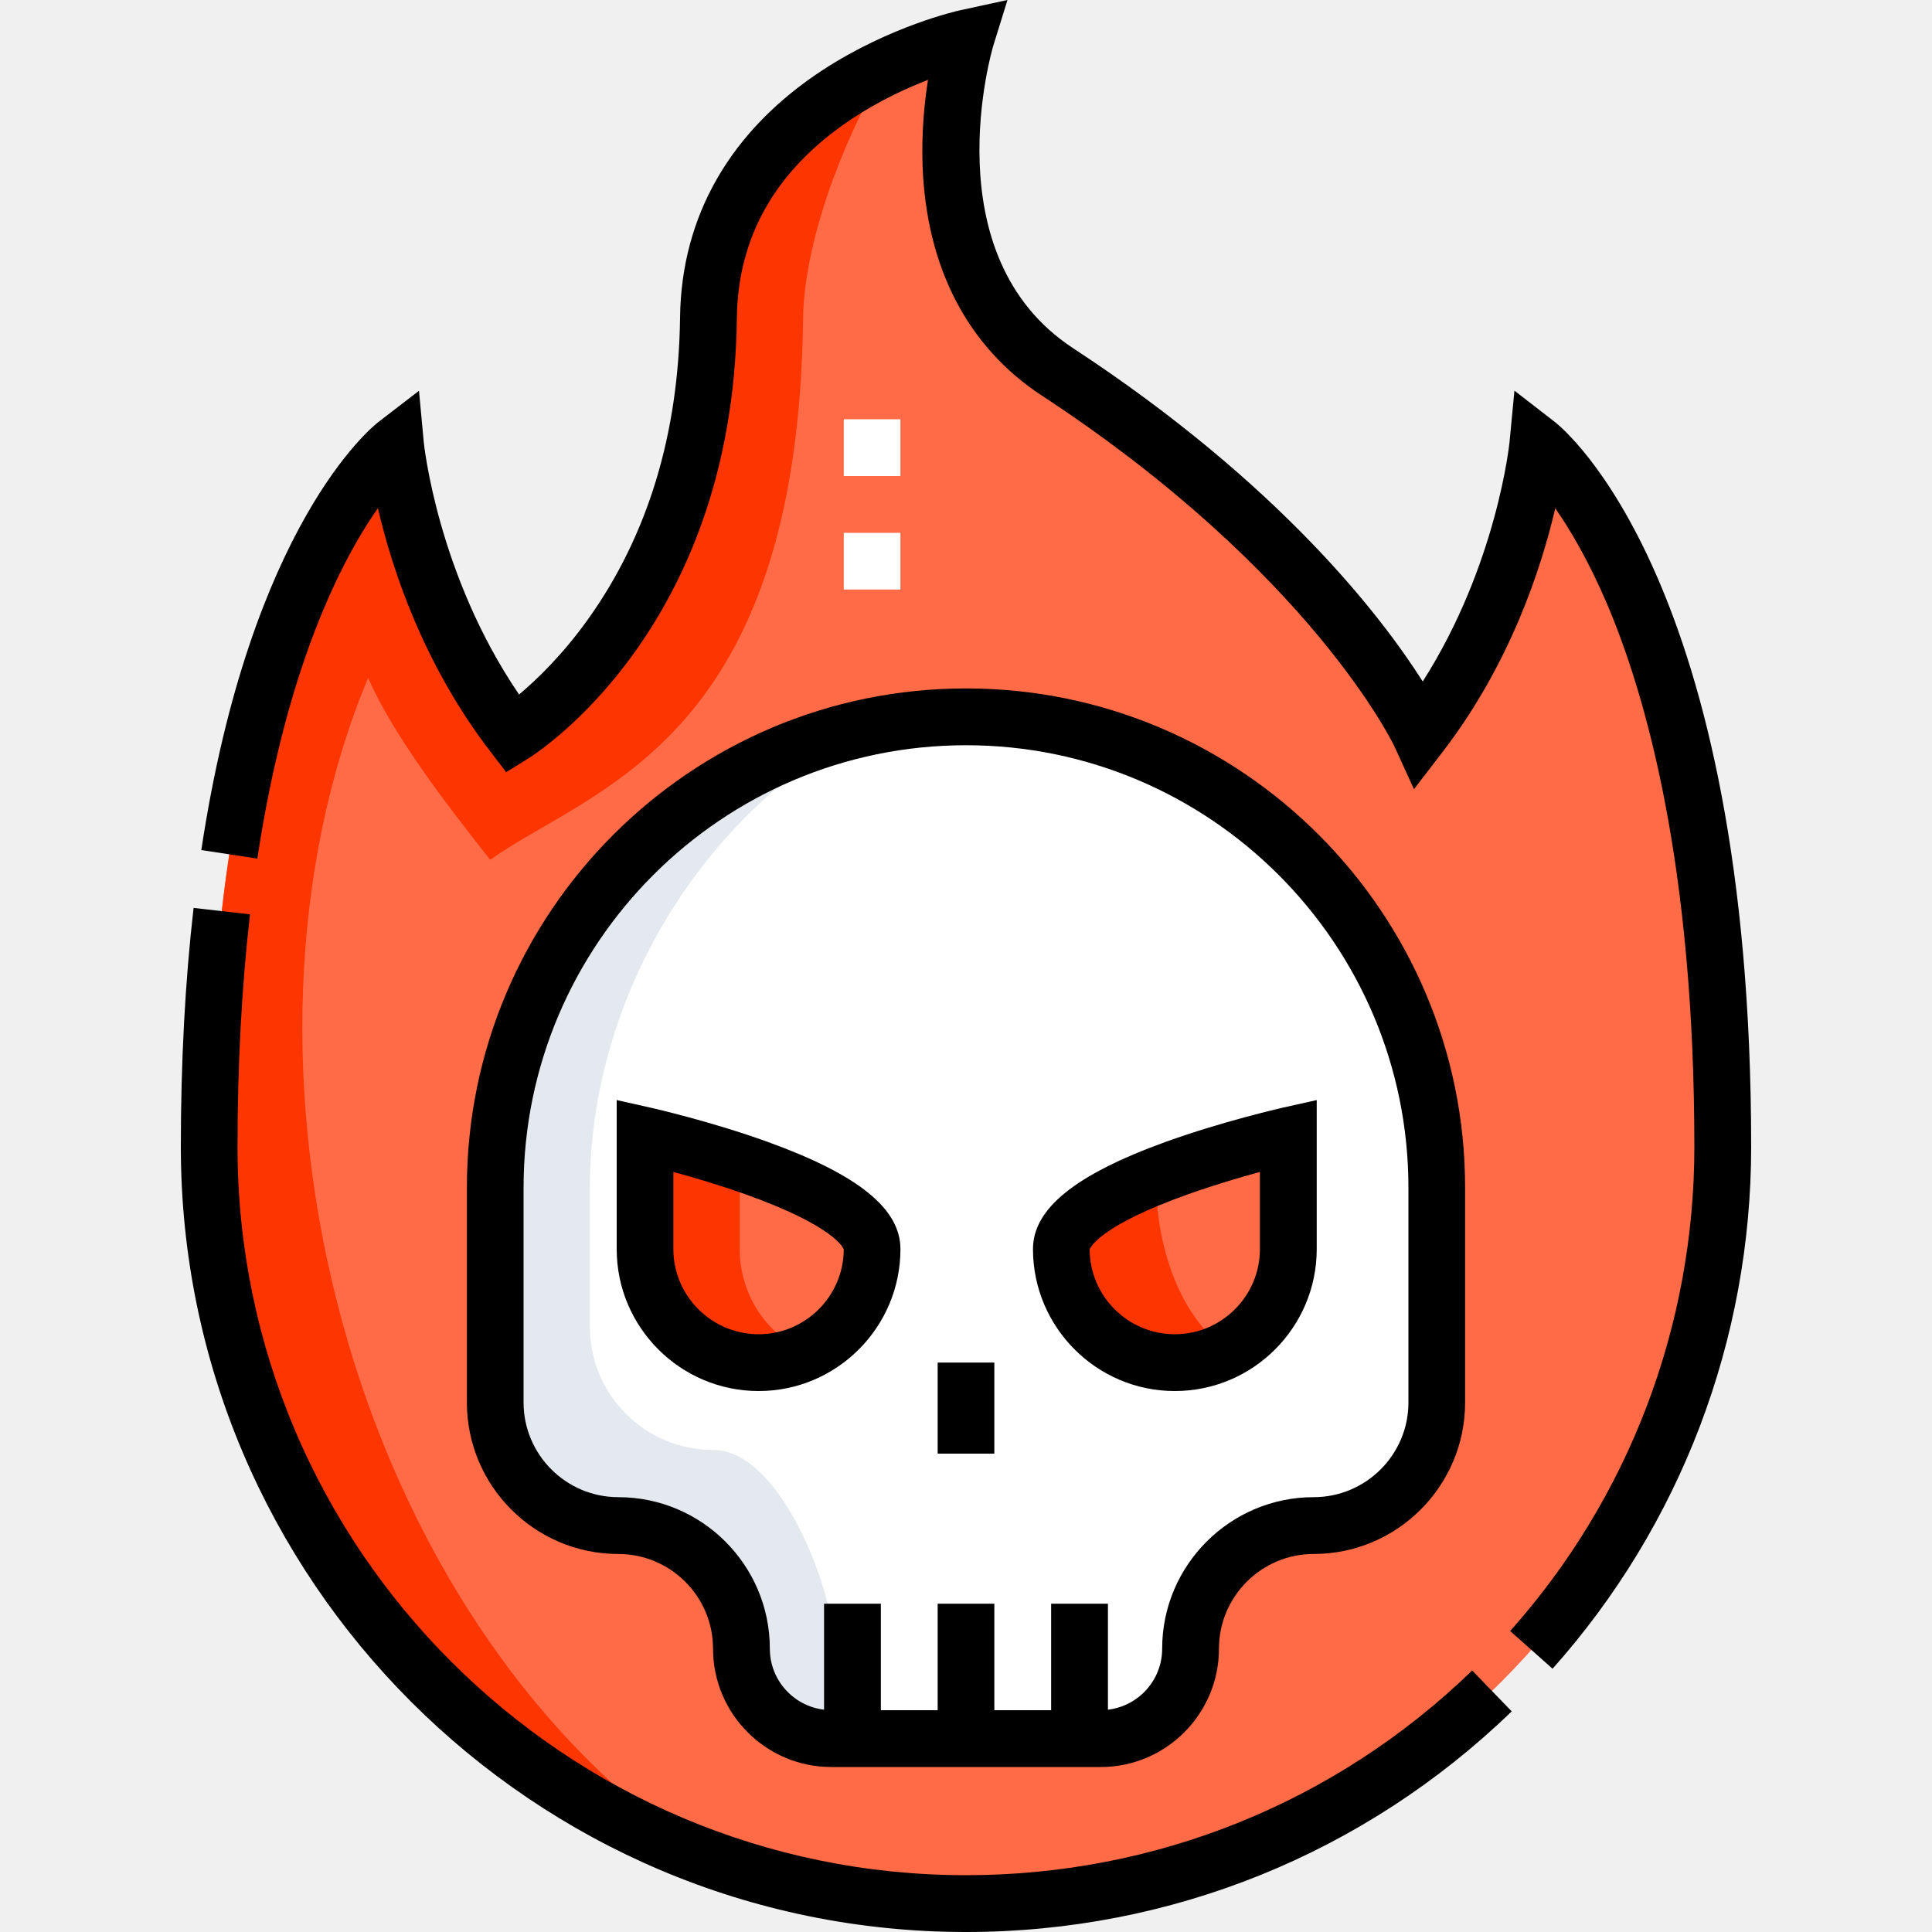
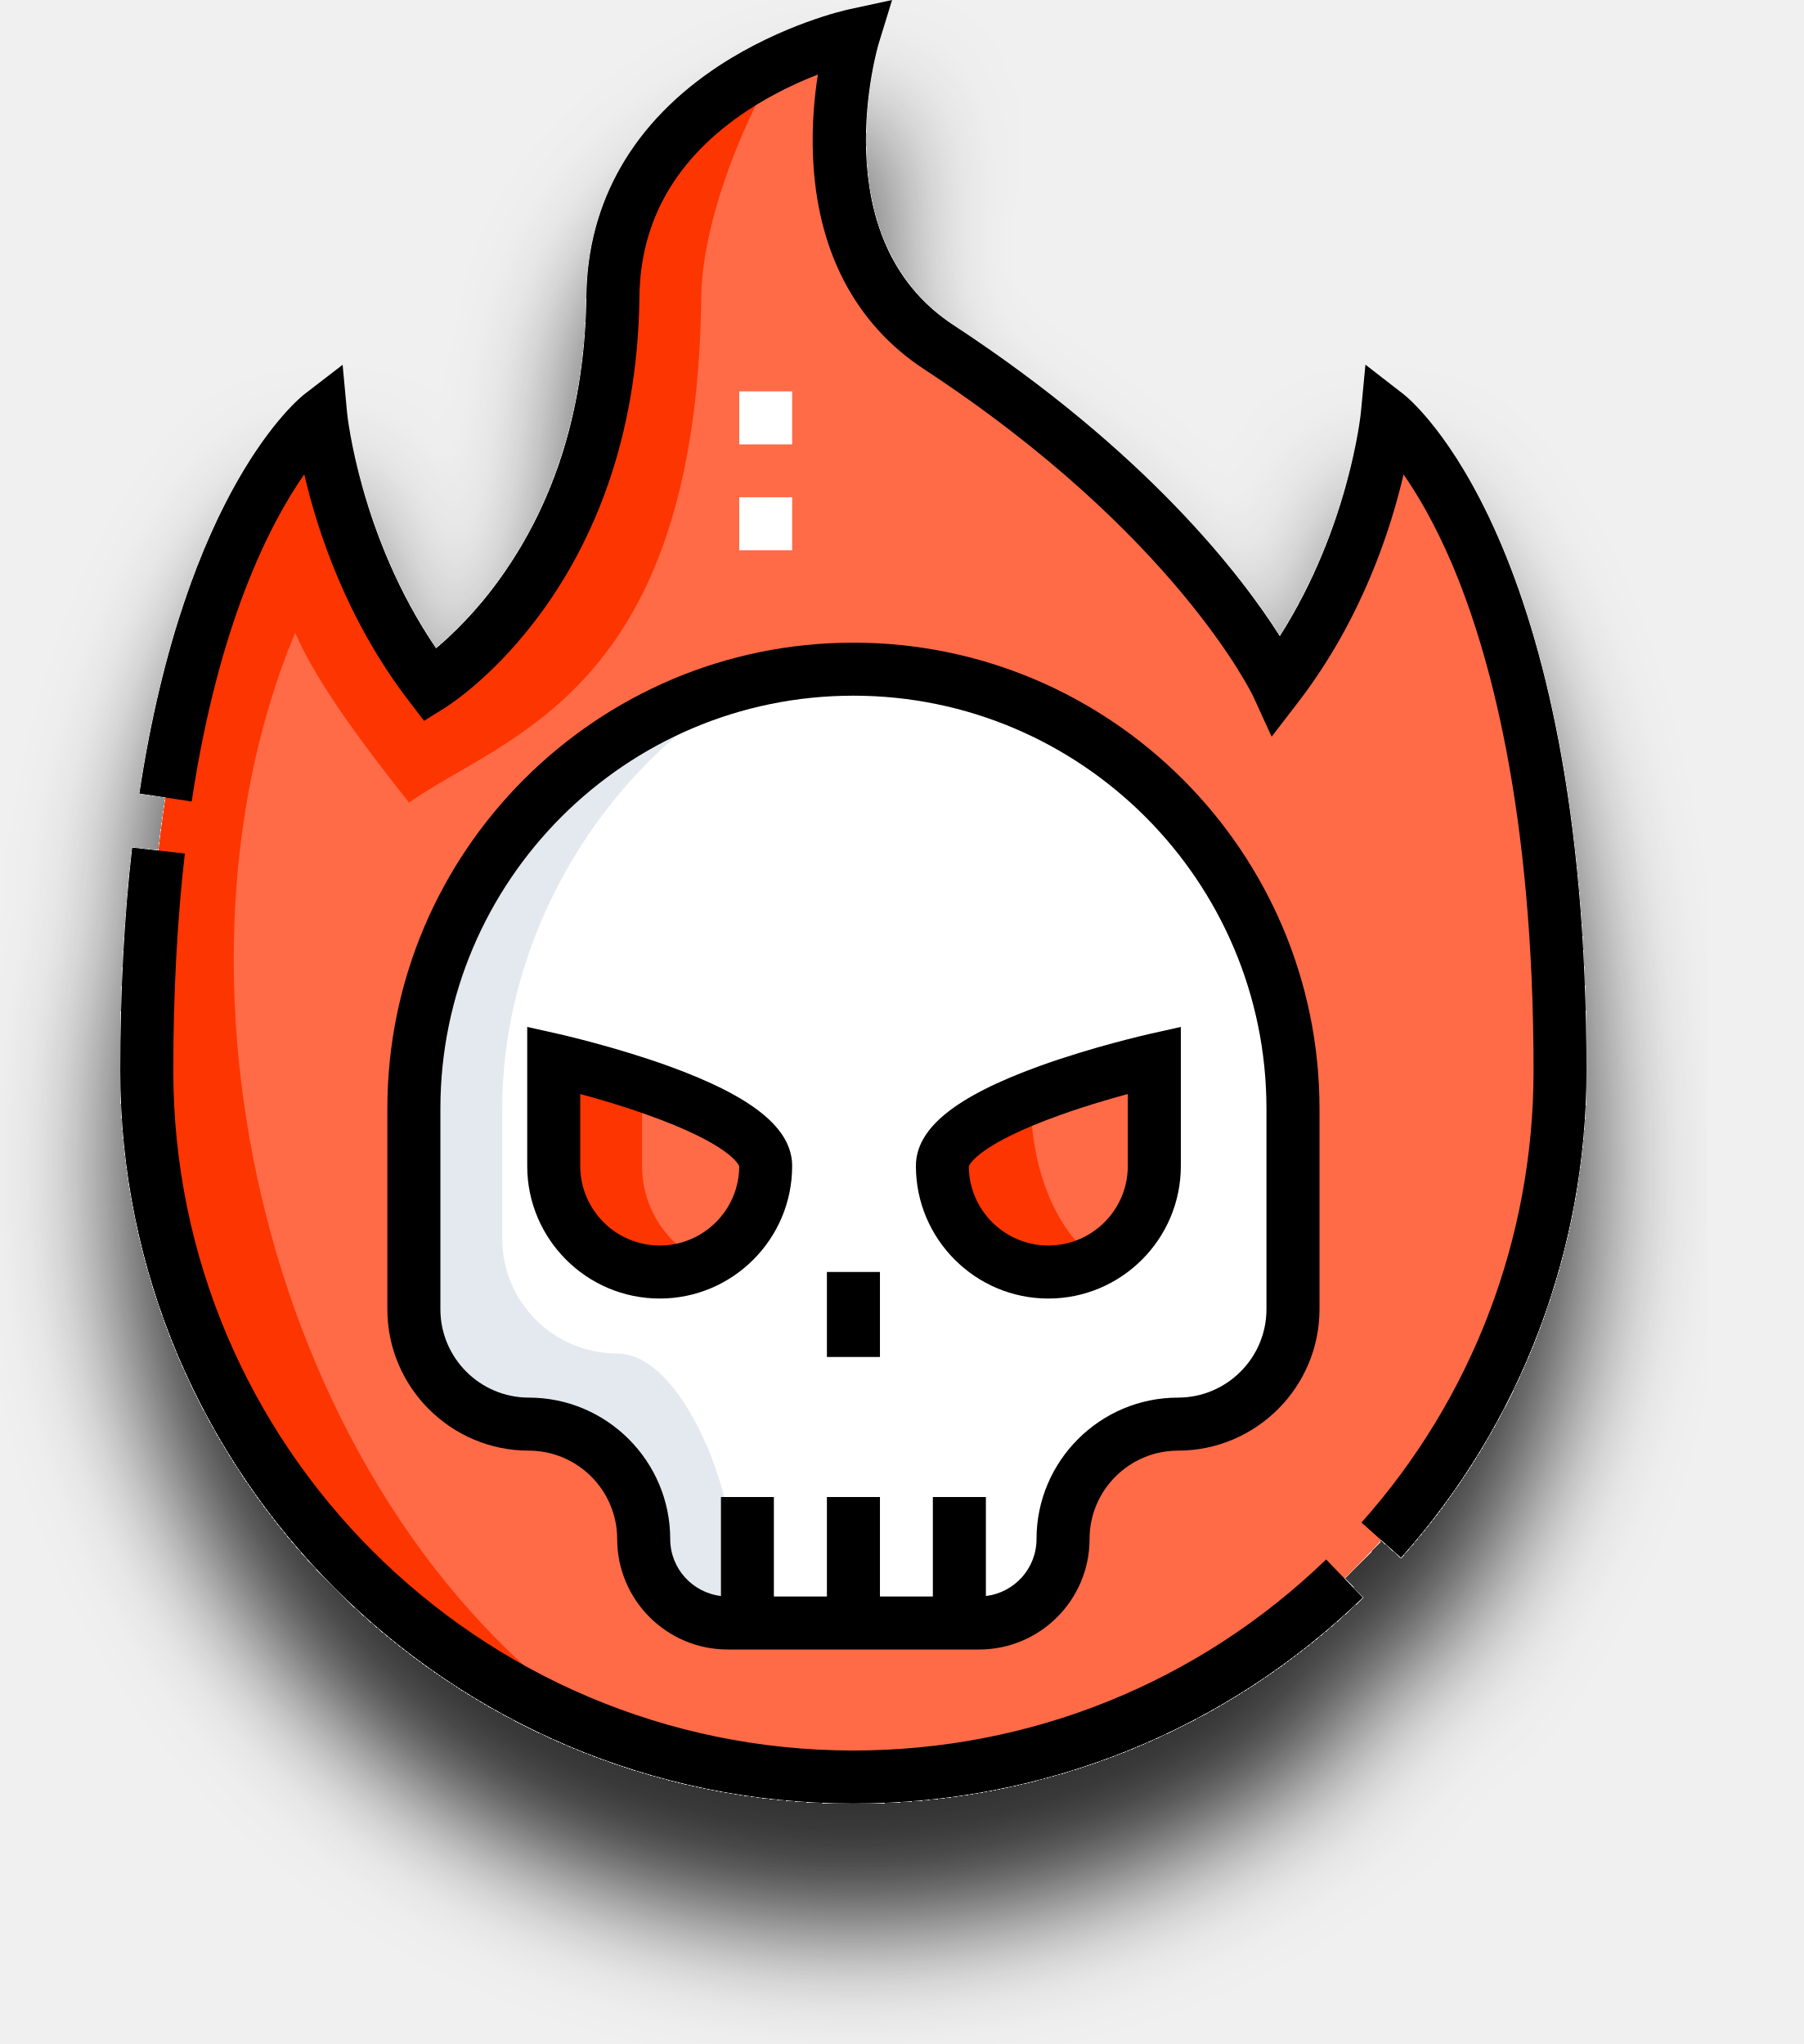
- <svg xmlns="http://www.w3.org/2000/svg" width="15" height="15" viewBox="0 0 15 15" fill="none">
-   <g clip-path="url(#clip0_7428_16344)">
-     <path d="M11.026 5.702C11.826 4.662 11.939 3.452 11.939 3.452C11.939 3.452 13.376 4.567 13.376 8.904C13.376 12.149 10.745 14.78 7.5 14.78C4.255 14.78 1.624 12.149 1.624 8.904C1.624 4.567 3.071 3.452 3.071 3.452C3.071 3.452 3.184 4.662 3.984 5.702C3.984 5.702 5.473 4.785 5.5 2.467C5.521 0.727 7.5 0.296 7.5 0.296C7.5 0.296 6.953 2.062 8.211 2.887C10.392 4.318 11.026 5.702 11.026 5.702Z" fill="#FF6A47" />
-     <path d="M7.5 5.566C5.481 5.566 3.845 7.202 3.845 9.221V10.889C3.845 11.417 4.273 11.845 4.801 11.845C5.329 11.845 5.756 12.273 5.756 12.8C5.756 13.186 6.069 13.498 6.454 13.498H8.546C8.931 13.498 9.244 13.186 9.244 12.8C9.244 12.273 9.671 11.845 10.199 11.845C10.727 11.845 11.155 11.417 11.155 10.889V9.221C11.155 7.202 9.519 5.566 7.5 5.566Z" fill="white" />
-     <path d="M6.771 9.698C6.771 10.185 6.376 10.579 5.89 10.579C5.403 10.579 5.008 10.185 5.008 9.698C5.008 9.211 5.008 8.817 5.008 8.817C5.008 8.817 6.771 9.211 6.771 9.698Z" fill="#FF6A47" />
-     <path d="M8.24 9.698C8.24 10.185 8.634 10.579 9.121 10.579C9.608 10.579 10.003 10.185 10.003 9.698C10.003 9.211 10.003 8.817 10.003 8.817C10.003 8.817 8.24 9.211 8.24 9.698Z" fill="#FF6A47" />
-     <path d="M2.858 5.263C3.058 5.719 3.481 6.263 3.805 6.675C4.61 6.109 6.194 5.761 6.235 2.476C6.242 1.887 6.536 1.101 6.878 0.521C6.296 0.799 5.513 1.376 5.5 2.467C5.473 4.785 3.983 5.702 3.983 5.702C3.183 4.662 3.07 3.452 3.07 3.452C3.07 3.452 1.624 4.567 1.624 8.904C1.624 11.449 3.242 13.616 5.506 14.432C2.677 12.583 1.622 8.225 2.858 5.263Z" fill="#FD3501" />
-     <path d="M5.743 9.698V9.024C5.356 8.894 5.008 8.816 5.008 8.816C5.008 8.816 5.008 9.211 5.008 9.698C5.008 10.185 5.403 10.579 5.89 10.579C6.021 10.579 6.145 10.55 6.257 10.499C5.953 10.36 5.743 10.053 5.743 9.698Z" fill="#FD3501" />
-     <path d="M8.974 9.144C8.974 9.139 8.975 9.135 8.975 9.13C8.588 9.283 8.24 9.481 8.24 9.698C8.24 10.184 8.634 10.579 9.121 10.579C9.269 10.579 9.409 10.543 9.531 10.478C9.205 10.268 8.974 9.75 8.974 9.144Z" fill="#FD3501" />
-     <path d="M6.491 12.888C6.491 12.361 6.063 11.257 5.535 11.257C5.007 11.257 4.58 10.829 4.58 10.301V9.221C4.58 7.74 5.46 6.307 6.727 5.648C5.08 6.003 3.845 7.468 3.845 9.221V10.889C3.845 11.417 4.273 11.845 4.801 11.845C5.329 11.845 5.756 12.273 5.756 12.8C5.756 13.186 6.069 13.498 6.454 13.498H6.849C6.636 13.379 6.491 13.151 6.491 12.888Z" fill="#E3E9EE" />
-     <path d="M6.551 3.255H6.991V3.696H6.551V3.255Z" fill="white" />
-     <path d="M6.551 4.137H6.991V4.577H6.551V4.137Z" fill="white" />
-     <path d="M7.5 14.559C4.382 14.559 1.844 12.022 1.844 8.904C1.844 8.263 1.877 7.656 1.941 7.099L1.503 7.049C1.437 7.622 1.404 8.246 1.404 8.904C1.404 12.265 4.139 15 7.5 15C9.09 15 10.594 14.392 11.737 13.287L11.43 12.97C10.371 13.995 8.975 14.559 7.5 14.559Z" fill="black" />
-     <path d="M12.074 3.278L11.758 3.033L11.72 3.432C11.719 3.442 11.622 4.388 11.046 5.291C10.726 4.787 9.94 3.758 8.331 2.703C7.23 1.981 7.706 0.377 7.71 0.361L7.822 0L7.453 0.08C7.431 0.085 6.913 0.201 6.387 0.544C5.672 1.012 5.289 1.676 5.28 2.465C5.269 3.37 5.029 4.159 4.566 4.807C4.366 5.087 4.165 5.279 4.03 5.392C3.395 4.46 3.291 3.443 3.29 3.432L3.253 3.034L2.936 3.278C2.896 3.309 1.945 4.067 1.563 6.6L1.998 6.666C2.224 5.171 2.653 4.347 2.934 3.945C3.043 4.414 3.285 5.156 3.809 5.837L3.93 5.995L4.099 5.89C4.164 5.85 5.692 4.881 5.721 2.47C5.728 1.83 6.03 1.309 6.618 0.92C6.826 0.782 7.037 0.685 7.205 0.62C7.176 0.803 7.154 1.036 7.163 1.29C7.193 2.078 7.513 2.694 8.09 3.072C10.182 4.444 10.82 5.782 10.826 5.794L10.978 6.127L11.201 5.837C11.724 5.156 11.966 4.414 12.075 3.946C12.192 4.114 12.334 4.355 12.476 4.686C12.786 5.414 13.155 6.736 13.155 8.904C13.155 10.293 12.648 11.628 11.725 12.663L12.054 12.956C13.049 11.84 13.596 10.401 13.596 8.904C13.596 4.509 12.136 3.327 12.074 3.278Z" fill="black" />
-     <path d="M5.536 12.8C5.536 13.307 5.948 13.719 6.454 13.719H8.546C9.052 13.719 9.464 13.307 9.464 12.8C9.464 12.395 9.794 12.065 10.199 12.065C10.848 12.065 11.375 11.537 11.375 10.889V9.221C11.375 7.084 9.637 5.345 7.5 5.345C5.363 5.345 3.625 7.084 3.625 9.221V10.889C3.625 11.537 4.152 12.065 4.801 12.065C5.206 12.065 5.536 12.395 5.536 12.8ZM4.065 10.889V9.221C4.065 7.327 5.606 5.786 7.5 5.786C9.394 5.786 10.935 7.327 10.935 9.221V10.889C10.935 11.294 10.605 11.624 10.199 11.624C9.551 11.624 9.023 12.152 9.023 12.8C9.023 13.045 8.839 13.246 8.602 13.274V12.451H8.161V13.278H7.72V12.451H7.28V13.278H6.839V12.451H6.398V13.274C6.161 13.246 5.977 13.045 5.977 12.8C5.977 12.152 5.449 11.624 4.801 11.624C4.395 11.624 4.065 11.294 4.065 10.889Z" fill="black" />
-     <path d="M5.89 10.8C6.497 10.8 6.991 10.305 6.991 9.698C6.991 9.385 6.665 9.121 5.964 8.867C5.516 8.705 5.075 8.606 5.056 8.601L4.788 8.541V9.698C4.788 10.305 5.282 10.8 5.89 10.8ZM5.228 9.099C5.381 9.14 5.58 9.199 5.781 9.27C6.474 9.516 6.547 9.688 6.551 9.7C6.55 10.063 6.253 10.359 5.89 10.359C5.525 10.359 5.228 10.062 5.228 9.698V9.099Z" fill="black" />
-     <path d="M9.121 10.8C9.729 10.8 10.223 10.305 10.223 9.698V8.541L9.954 8.601C9.936 8.606 9.495 8.705 9.046 8.867C8.346 9.121 8.02 9.385 8.02 9.698C8.02 10.305 8.514 10.8 9.121 10.8ZM9.23 9.27C9.431 9.199 9.63 9.14 9.782 9.099V9.698C9.782 10.062 9.486 10.359 9.121 10.359C8.757 10.359 8.461 10.063 8.46 9.7C8.464 9.688 8.536 9.516 9.23 9.27Z" fill="black" />
-     <path d="M7.28 10.579H7.72V11.286H7.28V10.579Z" fill="black" />
+ <svg xmlns="http://www.w3.org/2000/svg" width="15" height="17" viewBox="0 0 15 17" fill="none">
+   <g filter="url(#filter0_d_7632_13990)">
+     <path d="M10.623 5.702C11.423 4.662 11.536 3.452 11.536 3.452C11.536 3.452 12.972 4.567 12.972 8.904C12.972 12.149 10.342 14.78 7.097 14.78C3.851 14.78 1.221 12.149 1.221 8.904C1.221 4.567 2.667 3.452 2.667 3.452C2.667 3.452 2.78 4.662 3.58 5.702C3.58 5.702 5.069 4.785 5.097 2.467C5.117 0.727 7.097 0.296 7.097 0.296C7.097 0.296 6.549 2.062 7.807 2.887C9.988 4.318 10.623 5.702 10.623 5.702Z" fill="#FF6A47" />
+     <path d="M7.096 5.566C5.078 5.566 3.441 7.202 3.441 9.221V10.889C3.441 11.417 3.869 11.845 4.397 11.845C4.925 11.845 5.353 12.272 5.353 12.8C5.353 13.186 5.665 13.498 6.051 13.498H8.142C8.527 13.498 8.84 13.186 8.84 12.8C8.84 12.272 9.268 11.845 9.796 11.845C10.323 11.845 10.751 11.417 10.751 10.889V9.221C10.751 7.202 9.115 5.566 7.096 5.566Z" fill="white" />
+     <path d="M6.367 9.698C6.367 10.185 5.973 10.579 5.486 10.579C4.999 10.579 4.604 10.185 4.604 9.698C4.604 9.211 4.604 8.816 4.604 8.816C4.604 8.816 6.367 9.211 6.367 9.698Z" fill="#FF6A47" />
+     <path d="M7.836 9.698C7.836 10.185 8.231 10.579 8.718 10.579C9.204 10.579 9.599 10.185 9.599 9.698C9.599 9.211 9.599 8.816 9.599 8.816C9.599 8.816 7.836 9.211 7.836 9.698Z" fill="#FF6A47" />
+     <path d="M2.454 5.263C2.654 5.719 3.077 6.263 3.401 6.675C4.206 6.109 5.79 5.761 5.831 2.476C5.838 1.887 6.132 1.101 6.475 0.521C5.892 0.799 5.109 1.376 5.096 2.467C5.069 4.785 3.58 5.702 3.58 5.702C2.78 4.662 2.667 3.452 2.667 3.452C2.667 3.452 1.22 4.567 1.22 8.904C1.22 11.449 2.839 13.616 5.102 14.432C2.273 12.583 1.218 8.225 2.454 5.263Z" fill="#FD3501" />
+     <path d="M5.339 9.698V9.024C4.952 8.894 4.604 8.816 4.604 8.816C4.604 8.816 4.604 9.211 4.604 9.698C4.604 10.185 4.999 10.579 5.486 10.579C5.617 10.579 5.741 10.55 5.853 10.499C5.55 10.36 5.339 10.053 5.339 9.698Z" fill="#FD3501" />
+     <path d="M8.571 9.144C8.571 9.139 8.571 9.135 8.571 9.13C8.184 9.283 7.836 9.482 7.836 9.698C7.836 10.185 8.231 10.579 8.718 10.579C8.866 10.579 9.005 10.543 9.127 10.478C8.801 10.268 8.571 9.75 8.571 9.144Z" fill="#FD3501" />
+     <path d="M6.087 12.888C6.087 12.361 5.659 11.257 5.132 11.257C4.604 11.257 4.176 10.829 4.176 10.301V9.221C4.176 7.74 5.057 6.306 6.323 5.648C4.676 6.003 3.441 7.467 3.441 9.221V10.889C3.441 11.417 3.869 11.845 4.397 11.845C4.925 11.845 5.353 12.272 5.353 12.8C5.353 13.186 5.665 13.498 6.051 13.498H6.446C6.232 13.379 6.087 13.15 6.087 12.888Z" fill="#E3E9EE" />
+     <path d="M6.147 3.255H6.587V3.696H6.147V3.255Z" fill="white" />
+     <path d="M6.147 4.136H6.587V4.577H6.147V4.136Z" fill="white" />
+     <path d="M7.096 14.559C3.978 14.559 1.441 12.022 1.441 8.904C1.441 8.263 1.473 7.656 1.537 7.099L1.099 7.049C1.033 7.622 1 8.246 1 8.904C1 12.265 3.735 15 7.096 15C8.686 15 10.191 14.392 11.333 13.287L11.027 12.97C9.967 13.995 8.571 14.559 7.096 14.559Z" fill="black" />
+     <path d="M11.67 3.278L11.354 3.033L11.316 3.432C11.315 3.442 11.218 4.388 10.642 5.291C10.322 4.787 9.536 3.758 7.927 2.703C6.826 1.981 7.302 0.377 7.307 0.361L7.418 0L7.049 0.08C7.027 0.085 6.509 0.201 5.983 0.544C5.268 1.012 4.885 1.676 4.876 2.465C4.865 3.37 4.625 4.159 4.162 4.807C3.962 5.087 3.761 5.279 3.626 5.392C2.991 4.46 2.887 3.443 2.886 3.432L2.849 3.034L2.532 3.278C2.492 3.309 1.542 4.067 1.159 6.6L1.594 6.666C1.82 5.171 2.25 4.347 2.53 3.945C2.639 4.414 2.881 5.156 3.405 5.837L3.526 5.995L3.695 5.89C3.76 5.85 5.288 4.881 5.317 2.47C5.324 1.83 5.626 1.309 6.214 0.92C6.423 0.782 6.633 0.685 6.801 0.62C6.772 0.803 6.75 1.036 6.76 1.29C6.789 2.078 7.109 2.694 7.686 3.072C9.778 4.444 10.416 5.782 10.422 5.794L10.574 6.127L10.797 5.837C11.32 5.156 11.562 4.414 11.671 3.946C11.788 4.114 11.93 4.355 12.072 4.686C12.382 5.414 12.752 6.736 12.752 8.904C12.752 10.293 12.244 11.628 11.321 12.663L11.65 12.956C12.645 11.84 13.192 10.401 13.192 8.904C13.192 4.509 11.732 3.327 11.67 3.278Z" fill="black" />
+     <path d="M5.132 12.8C5.132 13.307 5.544 13.719 6.051 13.719H8.142C8.648 13.719 9.06 13.307 9.06 12.8C9.06 12.395 9.39 12.065 9.795 12.065C10.444 12.065 10.972 11.537 10.972 10.889V9.221C10.972 7.084 9.233 5.345 7.096 5.345C4.959 5.345 3.221 7.084 3.221 9.221V10.889C3.221 11.537 3.749 12.065 4.397 12.065C4.802 12.065 5.132 12.395 5.132 12.8ZM3.662 10.889V9.221C3.662 7.327 5.202 5.786 7.096 5.786C8.99 5.786 10.531 7.327 10.531 9.221V10.889C10.531 11.294 10.201 11.624 9.795 11.624C9.147 11.624 8.619 12.152 8.619 12.8C8.619 13.045 8.435 13.246 8.198 13.274V12.451H7.757V13.278H7.317V12.451H6.876V13.278H6.435V12.451H5.995V13.274C5.758 13.246 5.573 13.045 5.573 12.8C5.573 12.152 5.045 11.624 4.397 11.624C3.992 11.624 3.662 11.294 3.662 10.889Z" fill="black" />
+     <path d="M5.486 10.8C6.093 10.8 6.587 10.305 6.587 9.698C6.587 9.385 6.261 9.121 5.561 8.867C5.112 8.705 4.671 8.606 4.652 8.601L4.384 8.541V9.698C4.384 10.305 4.878 10.8 5.486 10.8ZM4.825 9.099C4.977 9.14 5.176 9.198 5.377 9.27C6.071 9.516 6.143 9.688 6.147 9.7C6.146 10.063 5.85 10.359 5.486 10.359C5.121 10.359 4.825 10.062 4.825 9.698V9.099Z" fill="black" />
+     <path d="M8.717 10.8C9.325 10.8 9.819 10.305 9.819 9.698V8.541L9.551 8.601C9.532 8.606 9.091 8.705 8.642 8.867C7.942 9.121 7.616 9.385 7.616 9.698C7.616 10.305 8.11 10.8 8.717 10.8ZM8.826 9.27C9.027 9.198 9.226 9.14 9.378 9.099V9.698C9.378 10.062 9.082 10.359 8.717 10.359C8.354 10.359 8.057 10.063 8.056 9.7C8.06 9.688 8.133 9.516 8.826 9.27Z" fill="black" />
+     <path d="M6.876 10.579H7.317V11.286H6.876V10.579Z" fill="black" />
  </g>
  <defs>
-     <clipPath id="clip0_7428_16344">
-       <rect width="15" height="15" fill="white" />
-     </clipPath>
+     <filter id="filter0_d_7632_13990" x="0" y="0" width="14.192" height="17" filterUnits="userSpaceOnUse" color-interpolation-filters="sRGB">
+       <feFlood flood-opacity="0" result="BackgroundImageFix" />
+       <feColorMatrix in="SourceAlpha" type="matrix" values="0 0 0 0 0 0 0 0 0 0 0 0 0 0 0 0 0 0 127 0" result="hardAlpha" />
+       <feOffset dy="1" />
+       <feGaussianBlur stdDeviation="0.5" />
+       <feComposite in2="hardAlpha" operator="out" />
+       <feColorMatrix type="matrix" values="0 0 0 0 0 0 0 0 0 0 0 0 0 0 0 0 0 0 0.8 0" />
+       <feBlend mode="normal" in2="BackgroundImageFix" result="effect1_dropShadow_7632_13990" />
+       <feBlend mode="normal" in="SourceGraphic" in2="effect1_dropShadow_7632_13990" result="shape" />
+     </filter>
  </defs>
</svg>
